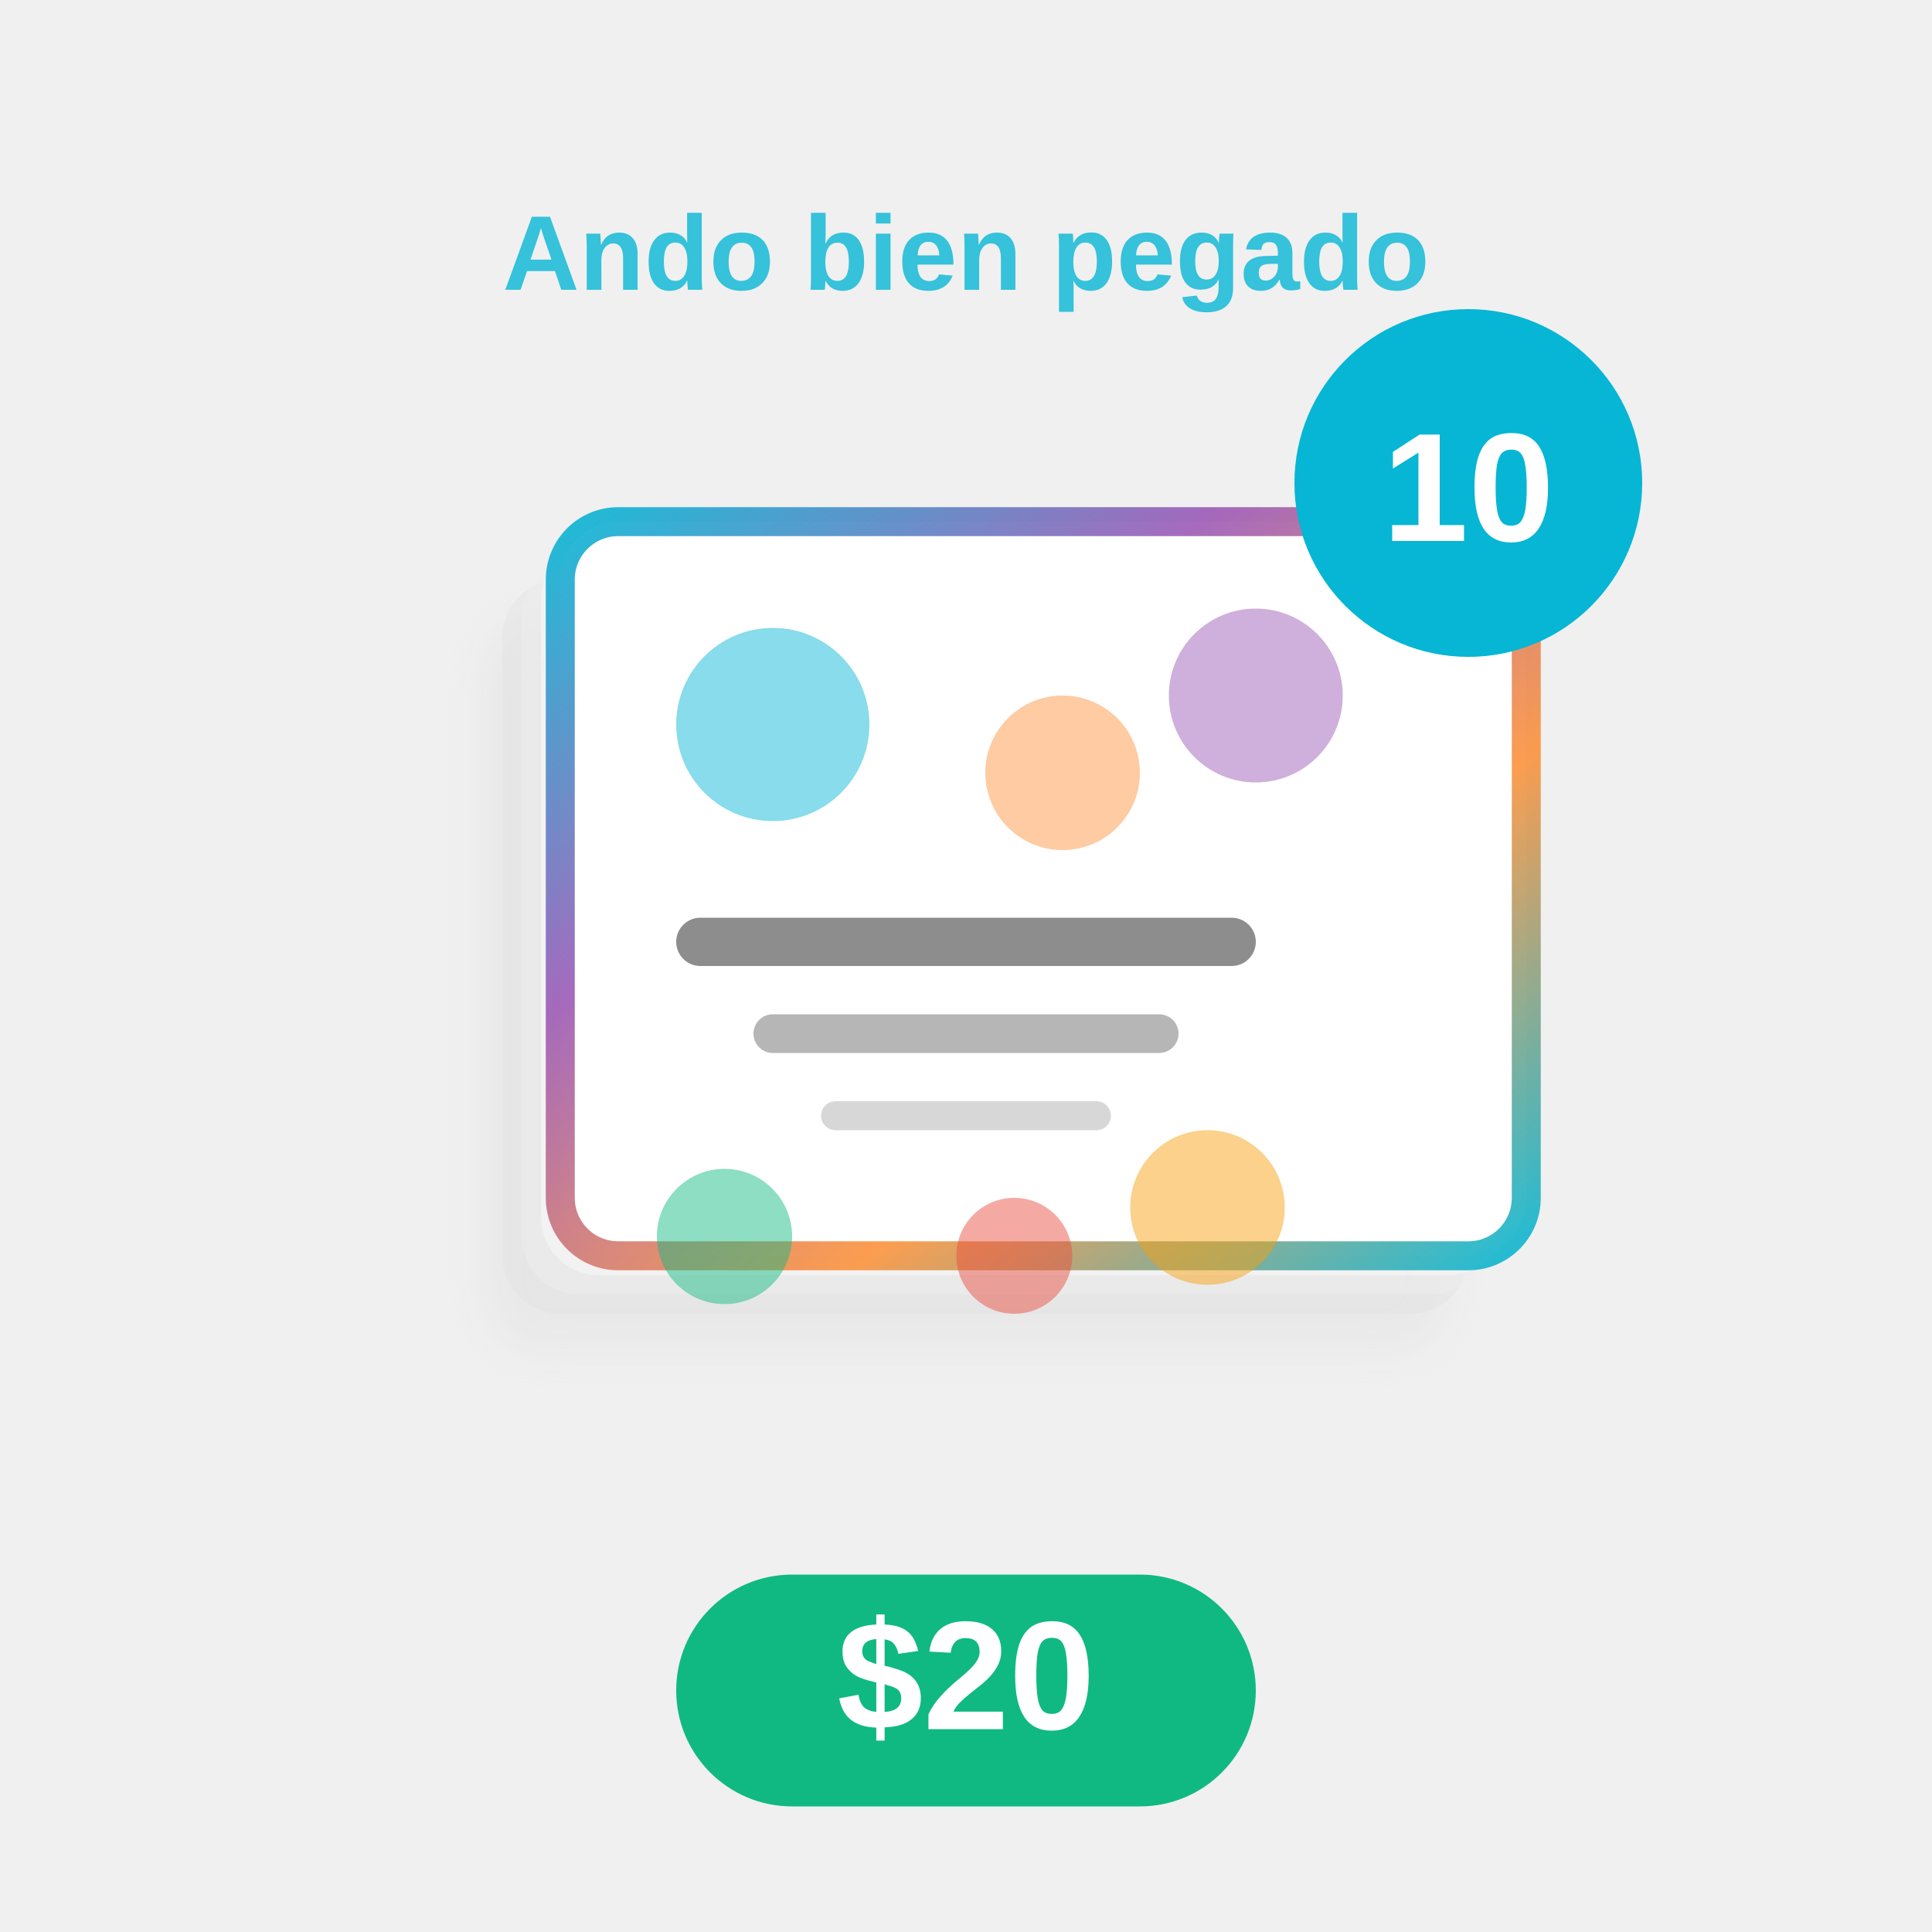
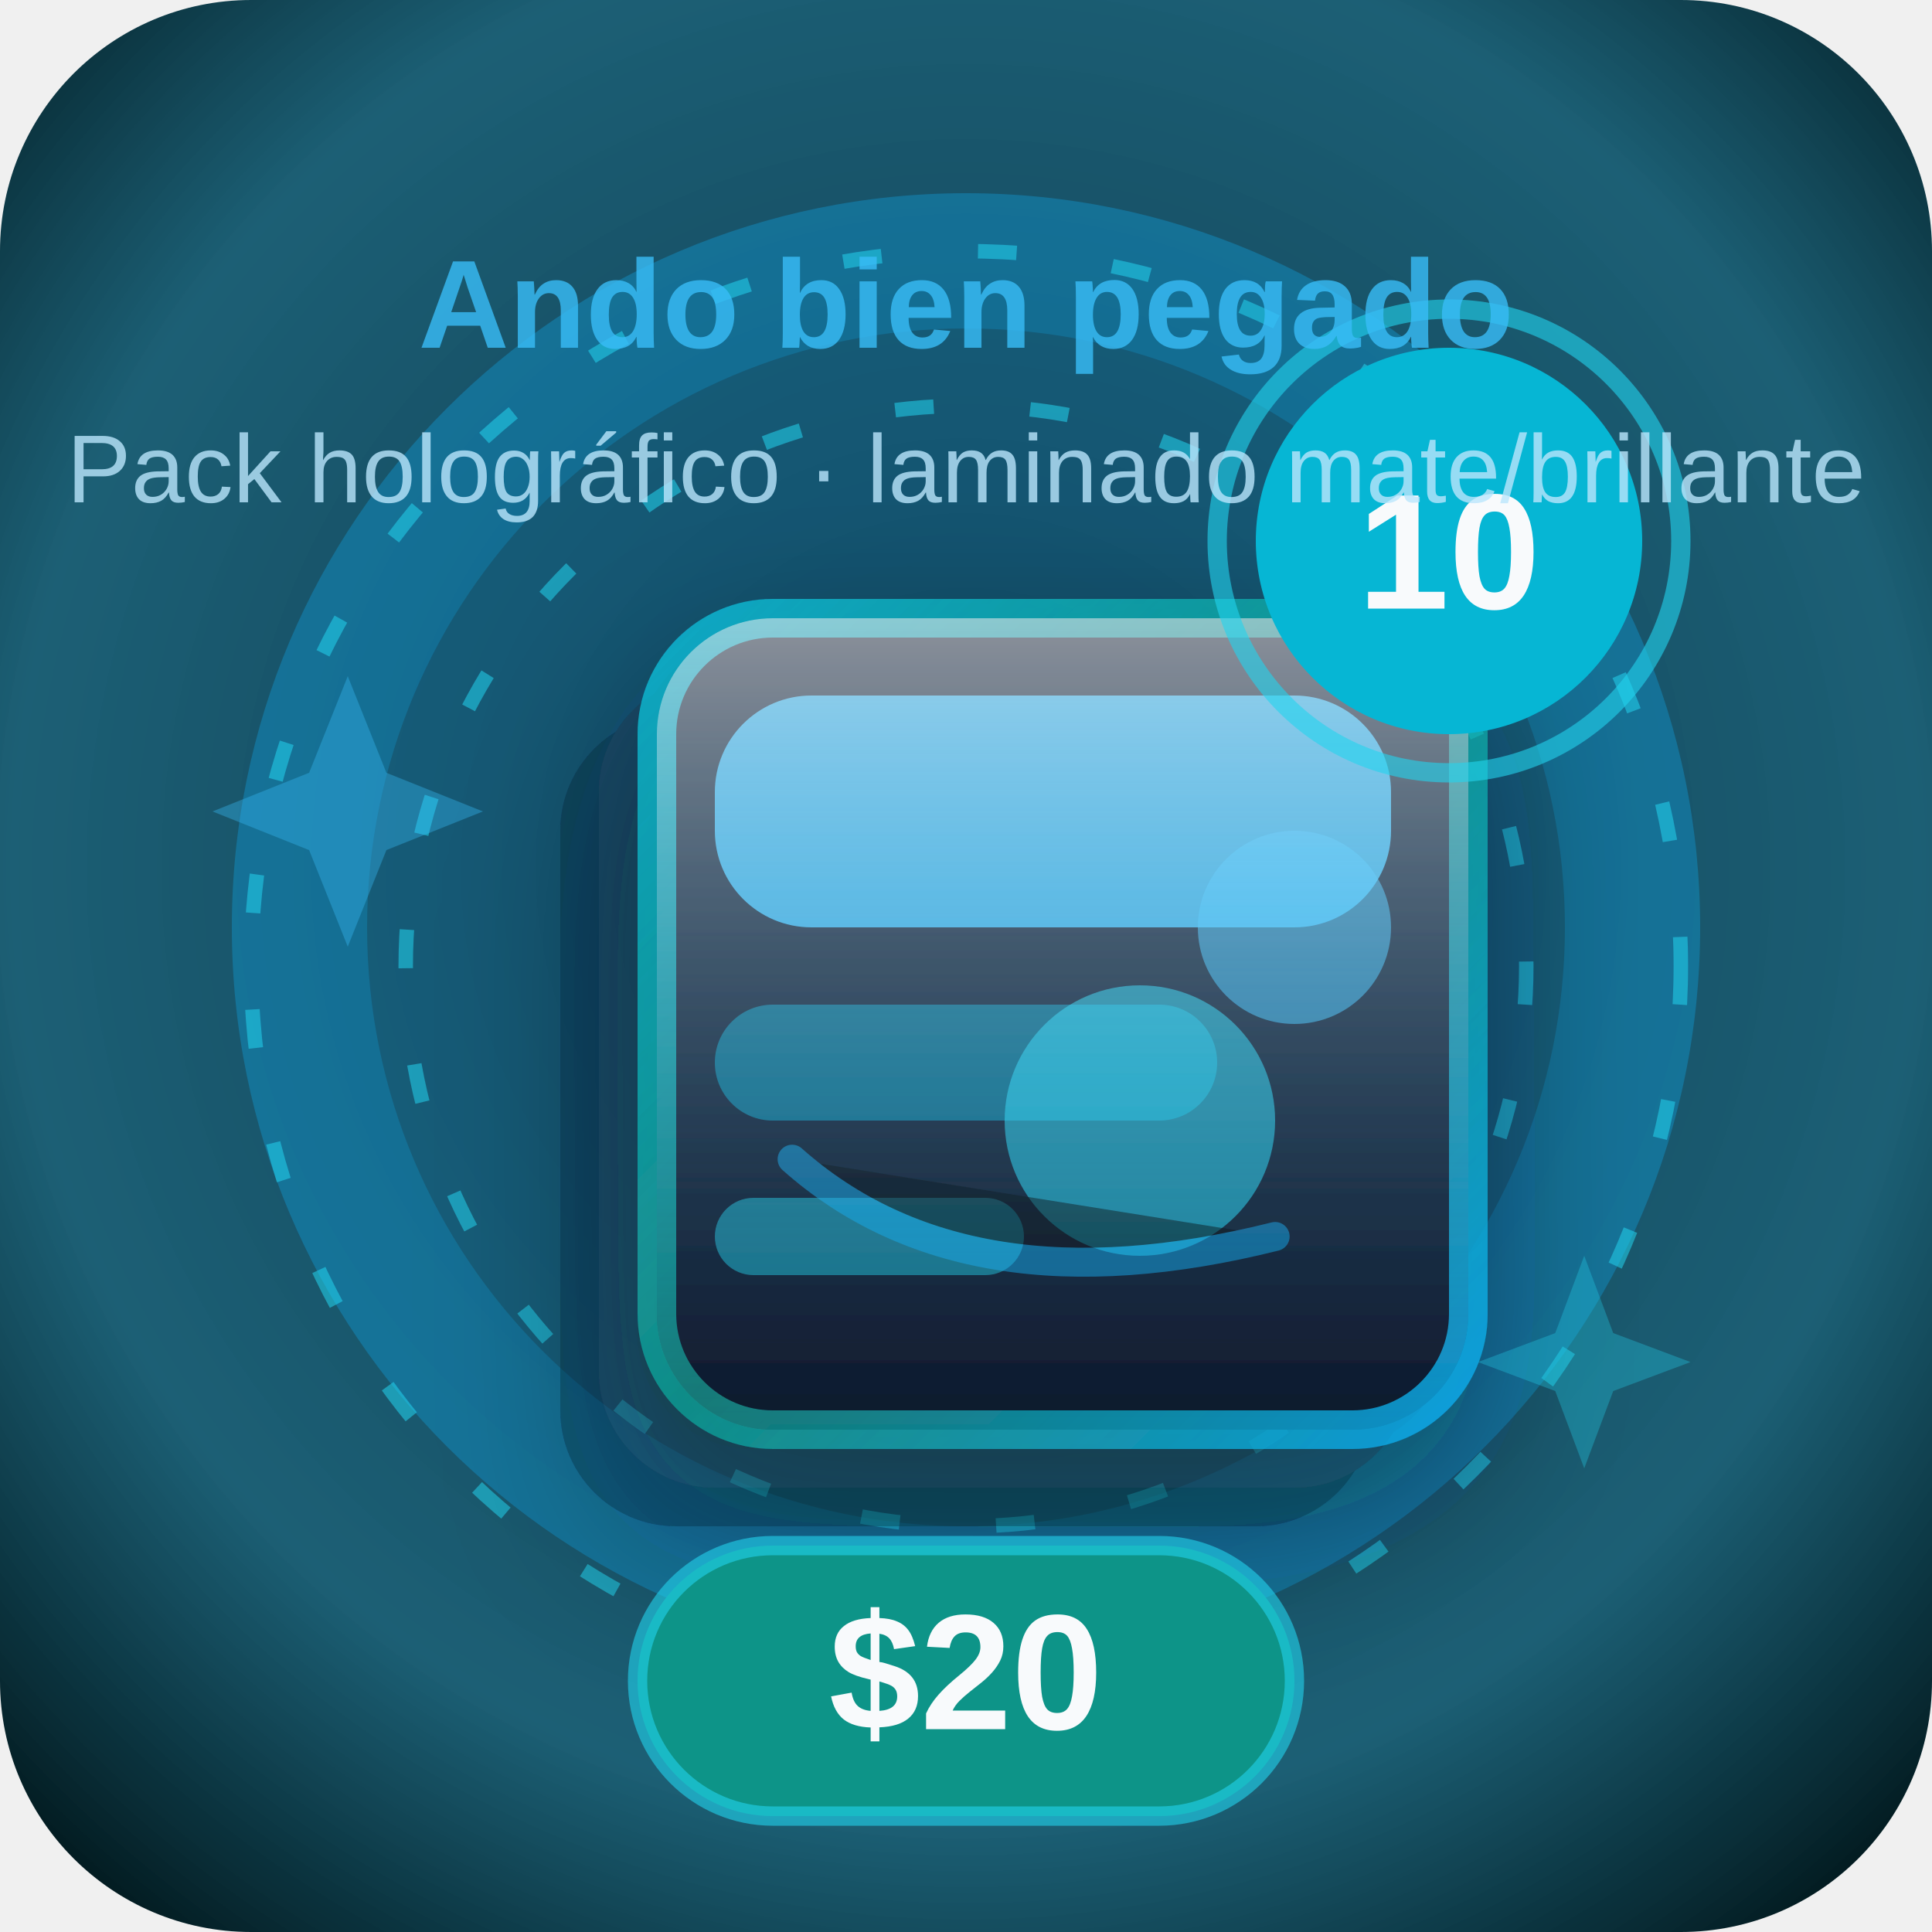
<svg xmlns="http://www.w3.org/2000/svg" viewBox="0 0 200 200" role="img" aria-labelledby="title-pack-stickers-10">
  <defs>
+     <radialGradient id="bg-aqua" cx="50%" cy="45%" r="70%">
+       <stop offset="0%" stop-color="#022c43" stop-opacity="0.95" />
+       <stop offset="70%" stop-color="#044f67" stop-opacity="0.9" />
+       <stop offset="100%" stop-color="#01161a" stop-opacity="1" />
+     </radialGradient>
+     <linearGradient id="sticker-gloss-10" x1="0%" y1="0%" x2="100%" y2="100%">
+       <stop offset="0%" stop-color="#06b6d4" stop-opacity="0.85" />
+       <stop offset="50%" stop-color="#14b8a6" stop-opacity="0.6" />
+       <stop offset="100%" stop-color="#0ea5e9" stop-opacity="0.85" />
+     </linearGradient>
+     <linearGradient id="shine-10" x1="0%" y1="0%" x2="0%" y2="100%">
+       <stop offset="0%" stop-color="#f8fafc" stop-opacity="0.9" />
+       <stop offset="100%" stop-color="#38bdf8" stop-opacity="0" />
+     </linearGradient>
+     <filter id="shadow-soft-10" x="-20%" y="-20%" width="140%" height="140%">
+       <feDropShadow dx="0" dy="6" stdDeviation="8" flood-color="#0f172a" flood-opacity="0.4" />
+     </filter>
    <style>
-       @keyframes stackShift {
-         0%, 100% { transform: translateX(0) translateY(0); }
-         33% { transform: translateX(3px) translateY(-2px); }
-         66% { transform: translateX(-3px) translateY(2px); }
+       :root { color-scheme: dark; }
+       .bg-disc { animation: bgPulse 12s ease-in-out infinite; transform-origin: 100px 90px; }
+       .orbit-line { stroke-dasharray: 4 10; animation: orbitDash 8s linear infinite; }
+       .stack { animation: stackFloat 5.5s ease-in-out infinite; transform-origin: 100px 100px; }
+       .sticker-top { animation: stickerTilt 4.5s ease-in-out infinite; transform-origin: 100px 90px; }
+       .badge-qty { animation: badgePop 3.5s ease-in-out infinite; transform-origin: center; }
+       .price-tag { animation: priceGlow 2.6s ease-in-out infinite; transform-origin: center; }
+       .sparkle { animation: sparkleBlink 3s ease-in-out infinite; transform-origin: center; }
+       @keyframes bgPulse {
+         0%, 100% { transform: scale(1) rotate(0deg); opacity: 0.95; }
+         40% { transform: scale(1.06) rotate(3deg); opacity: 1; }
+         70% { transform: scale(1.03) rotate(-2deg); }
      }
-       @keyframes layerFloat {
-         0%, 100% { transform: translateY(0); opacity: 0.2; }
-         50% { transform: translateY(-5px); opacity: 0.35; }
+       @keyframes orbitDash {
+         to { stroke-dashoffset: -140; }
      }
-       @keyframes badgeSpin {
-         0%, 100% { transform: rotate(0deg) scale(1); }
-         50% { transform: rotate(15deg) scale(1.1); }
+       @keyframes stackFloat {
+         0%, 100% { transform: translateY(0px); }
+         50% { transform: translateY(-6px); }
+       }
+       @keyframes stickerTilt {
+         0%, 100% { transform: rotate(0deg) translateY(0); }
+         50% { transform: rotate(-3.5deg) translateY(-4px); }
+       }
+       @keyframes badgePop {
+         0%, 100% { transform: scale(1); }
+         50% { transform: scale(1.12); }
      }
      @keyframes priceGlow {
-         0%, 100% { opacity: 1; box-shadow: 0 0 10px rgba(16, 185, 129, 0.3); }
-         50% { opacity: 0.85; box-shadow: 0 0 20px rgba(16, 185, 129, 0.6); }
+         0%, 100% { filter: brightness(1); opacity: 1; }
+         50% { filter: brightness(1.25); opacity: 0.92; }
      }
-       .stack-main { animation: stackShift 5s ease-in-out infinite; will-change: transform; }
-       .layer-1 { animation: layerFloat 4s ease-in-out infinite 0s; will-change: transform, opacity; }
-       .layer-2 { animation: layerFloat 4s ease-in-out infinite 0.2s; will-change: transform, opacity; }
-       .layer-3 { animation: layerFloat 4s ease-in-out infinite 0.4s; will-change: transform, opacity; }
-       .badge-qty { animation: badgeSpin 3s ease-in-out infinite; will-change: transform; }
-       .price-tag { animation: priceGlow 2s ease-in-out infinite; will-change: opacity; }
+       @keyframes sparkleBlink {
+         0%, 100% { opacity: 0; transform: scale(0.4); }
+         40% { opacity: 0.8; transform: scale(1); }
+         70% { opacity: 0; transform: scale(0.6); }
+       }
      @media (prefers-reduced-motion: reduce) {
-         .stack-main, .layer-1, .layer-2, .layer-3, .badge-qty, .price-tag { animation: none !important; }
+         .bg-disc, .orbit-line, .stack, .sticker-top, .badge-qty, .price-tag, .sparkle {
+           animation: none !important;
+         }
      }
    </style>
-     <linearGradient id="bg-st10" x1="0%" y1="0%" x2="100%" y2="100%">
-       <stop offset="0%" style="stop-color:#06B6D4;stop-opacity:0.12" />
-       <stop offset="100%" style="stop-color:#10B981;stop-opacity:0.12" />
-     </linearGradient>
-     <linearGradient id="hologram" x1="0%" y1="0%" x2="100%" y2="100%">
-       <stop offset="0%" style="stop-color:#06B6D4;stop-opacity:0.9" />
-       <stop offset="33%" style="stop-color:#9B59B6;stop-opacity:0.9" />
-       <stop offset="66%" style="stop-color:#FB923C;stop-opacity:0.9" />
-       <stop offset="100%" style="stop-color:#06B6D4;stop-opacity:0.9" />
-     </linearGradient>
-     <filter id="shadow-st">
-       <feGaussianBlur stdDeviation="2" />
-       <feOffset dx="0" dy="2" />
-     </filter>
  </defs>
-   <g transform="translate(100, 100)" class="stack-main">
-     <rect x="-50" y="-38" width="100" height="76" rx="6" fill="#CCC" opacity="0.2" filter="url(#shadow-st)" class="layer-1" />
-     <rect x="-48" y="-40" width="100" height="76" rx="6" fill="#DDD" opacity="0.3" class="layer-2" />
-     <rect x="-46" y="-42" width="100" height="76" rx="6" fill="#EEE" opacity="0.5" class="layer-3" />
-     <rect x="-44" y="-44" width="100" height="76" rx="6" fill="#F5F5F5" opacity="0.7" />
-     <rect x="-42" y="-46" width="100" height="76" rx="6" fill="#FFF" stroke="url(#hologram)" stroke-width="3" />
-     <g opacity="0.8">
-       <circle cx="-20" cy="-25" r="10" fill="#06B6D4" opacity="0.6" />
-       <circle cx="10" cy="-20" r="8" fill="#FB923C" opacity="0.6" />
-       <circle cx="30" cy="-28" r="9" fill="#9B59B6" opacity="0.6" />
-       <rect x="-30" y="-5" width="60" height="5" rx="2.5" fill="#333" opacity="0.7" />
-       <rect x="-22" y="5" width="44" height="4" rx="2" fill="#666" opacity="0.6" />
-       <rect x="-15" y="14" width="30" height="3" rx="1.5" fill="#999" opacity="0.5" />
-       <circle cx="-25" cy="28" r="7" fill="#10B981" opacity="0.6" />
-       <circle cx="5" cy="30" r="6" fill="#E74C3C" opacity="0.6" />
-       <circle cx="25" cy="25" r="8" fill="#F59E0B" opacity="0.6" />
+   <rect width="200" height="200" fill="url(#bg-aqua)" rx="26" />
+   <g class="bg-disc" opacity="0.35">
+     <circle cx="100" cy="96" r="76" fill="#0ea5e9" />
+     <circle cx="100" cy="96" r="62" fill="#164e63" opacity="0.6" />
+   </g>
+   <g fill="none" stroke="#22d3ee" stroke-width="1.5" opacity="0.55">
+     <circle cx="100" cy="100" r="74" class="orbit-line" />
+     <circle cx="100" cy="100" r="58" class="orbit-line" style="animation-duration: 10s; animation-delay: -2s;" />
+   </g>
+   <g class="stack" filter="url(#shadow-soft-10)">
+     <g opacity="0.32">
+       <rect x="58" y="74" width="84" height="84" rx="12" fill="#0f172a" />
+       <rect x="62" y="70" width="84" height="84" rx="12" fill="#1e293b" />
+       <rect x="66" y="66" width="84" height="84" rx="12" fill="#1f2937" />
    </g>
-     <g transform="translate(52, -50)" class="badge-qty">
-       <circle cx="0" cy="0" r="18" fill="#06B6D4" />
-       <text x="0" y="6" font-family="Arial, sans-serif" font-size="16" font-weight="bold" fill="#FFF" text-anchor="middle">10</text>
+     <g class="sticker-top">
+       <rect x="68" y="64" width="84" height="84" rx="12" fill="#0f172a" />
+       <rect x="68" y="64" width="84" height="84" rx="12" fill="#0f172a" stroke="url(#sticker-gloss-10)" stroke-width="4" />
+       <rect x="74" y="72" width="70" height="24" rx="10" fill="#38bdf8" opacity="0.85" />
+       <rect x="74" y="104" width="52" height="12" rx="6" fill="#0891b2" opacity="0.6" />
+       <rect x="74" y="124" width="32" height="8" rx="4" fill="#22d3ee" opacity="0.45" />
+       <circle cx="118" cy="116" r="14" fill="#22d3ee" opacity="0.55" />
+       <circle cx="134" cy="96" r="10" fill="#38bdf8" opacity="0.55" />
+       <path d="M82 120 Q100 136 132 128" stroke="#0ea5e9" stroke-width="3" stroke-linecap="round" opacity="0.5" />
+       <rect x="68" y="64" width="84" height="84" rx="12" fill="url(#shine-10)" opacity="0.6" />
    </g>
  </g>
-   <g transform="translate(100, 175)" class="price-tag">
-     <rect x="-30" y="-12" width="60" height="24" rx="12" fill="#10B981" />
-     <text x="0" y="4" font-family="Arial, sans-serif" font-size="16" font-weight="bold" fill="#FFF" text-anchor="middle">$20</text>
+   <g class="badge-qty" transform="translate(150 56)">
+     <circle cx="0" cy="0" r="20" fill="#06b6d4" />
+     <circle cx="0" cy="0" r="24" fill="none" stroke="#22d3ee" stroke-width="2" opacity="0.6" />
+     <text x="0" y="7" font-family="'Segoe UI', Arial, sans-serif" font-size="17" font-weight="700" fill="#f8fafc" text-anchor="middle">10</text>
  </g>
-   <text x="100" y="30" font-family="Arial, sans-serif" font-size="11" font-weight="bold" fill="#06B6D4" text-anchor="middle" opacity="0.8">Ando bien pegado</text>
+   <g class="price-tag" transform="translate(100 174)">
+     <rect x="-34" y="-14" width="68" height="28" rx="14" fill="#0d9488" />
+     <rect x="-34" y="-14" width="68" height="28" rx="14" fill="none" stroke="#22d3ee" stroke-width="2" opacity="0.6" />
+     <text x="0" y="5" font-family="'Segoe UI', Arial, sans-serif" font-size="17" font-weight="700" fill="#f8fafc" text-anchor="middle">$20</text>
+   </g>
+   <g opacity="0.8" fill="#f8fafc" font-family="'Segoe UI', Arial, sans-serif" text-anchor="middle">
+     <text x="100" y="36" font-size="13" font-weight="700" fill="#38bdf8">Ando bien pegado</text>
+     <text x="100" y="52" font-size="10" fill="#bae6fd">Pack holográfico · laminado mate/brillante</text>
+   </g>
+   <g class="sparkle" opacity="0.8">
+     <path d="M36 70 l4 10 10 4-10 4-4 10-4-10-10-4 10-4z" fill="#38bdf8" opacity="0.45" />
+   </g>
+   <g class="sparkle" style="animation-delay: 1.4s;" opacity="0.8">
+     <path d="M164 130 l3 8 8 3-8 3-3 8-3-8-8-3 8-3z" fill="#22d3ee" opacity="0.4" />
+   </g>
</svg>
